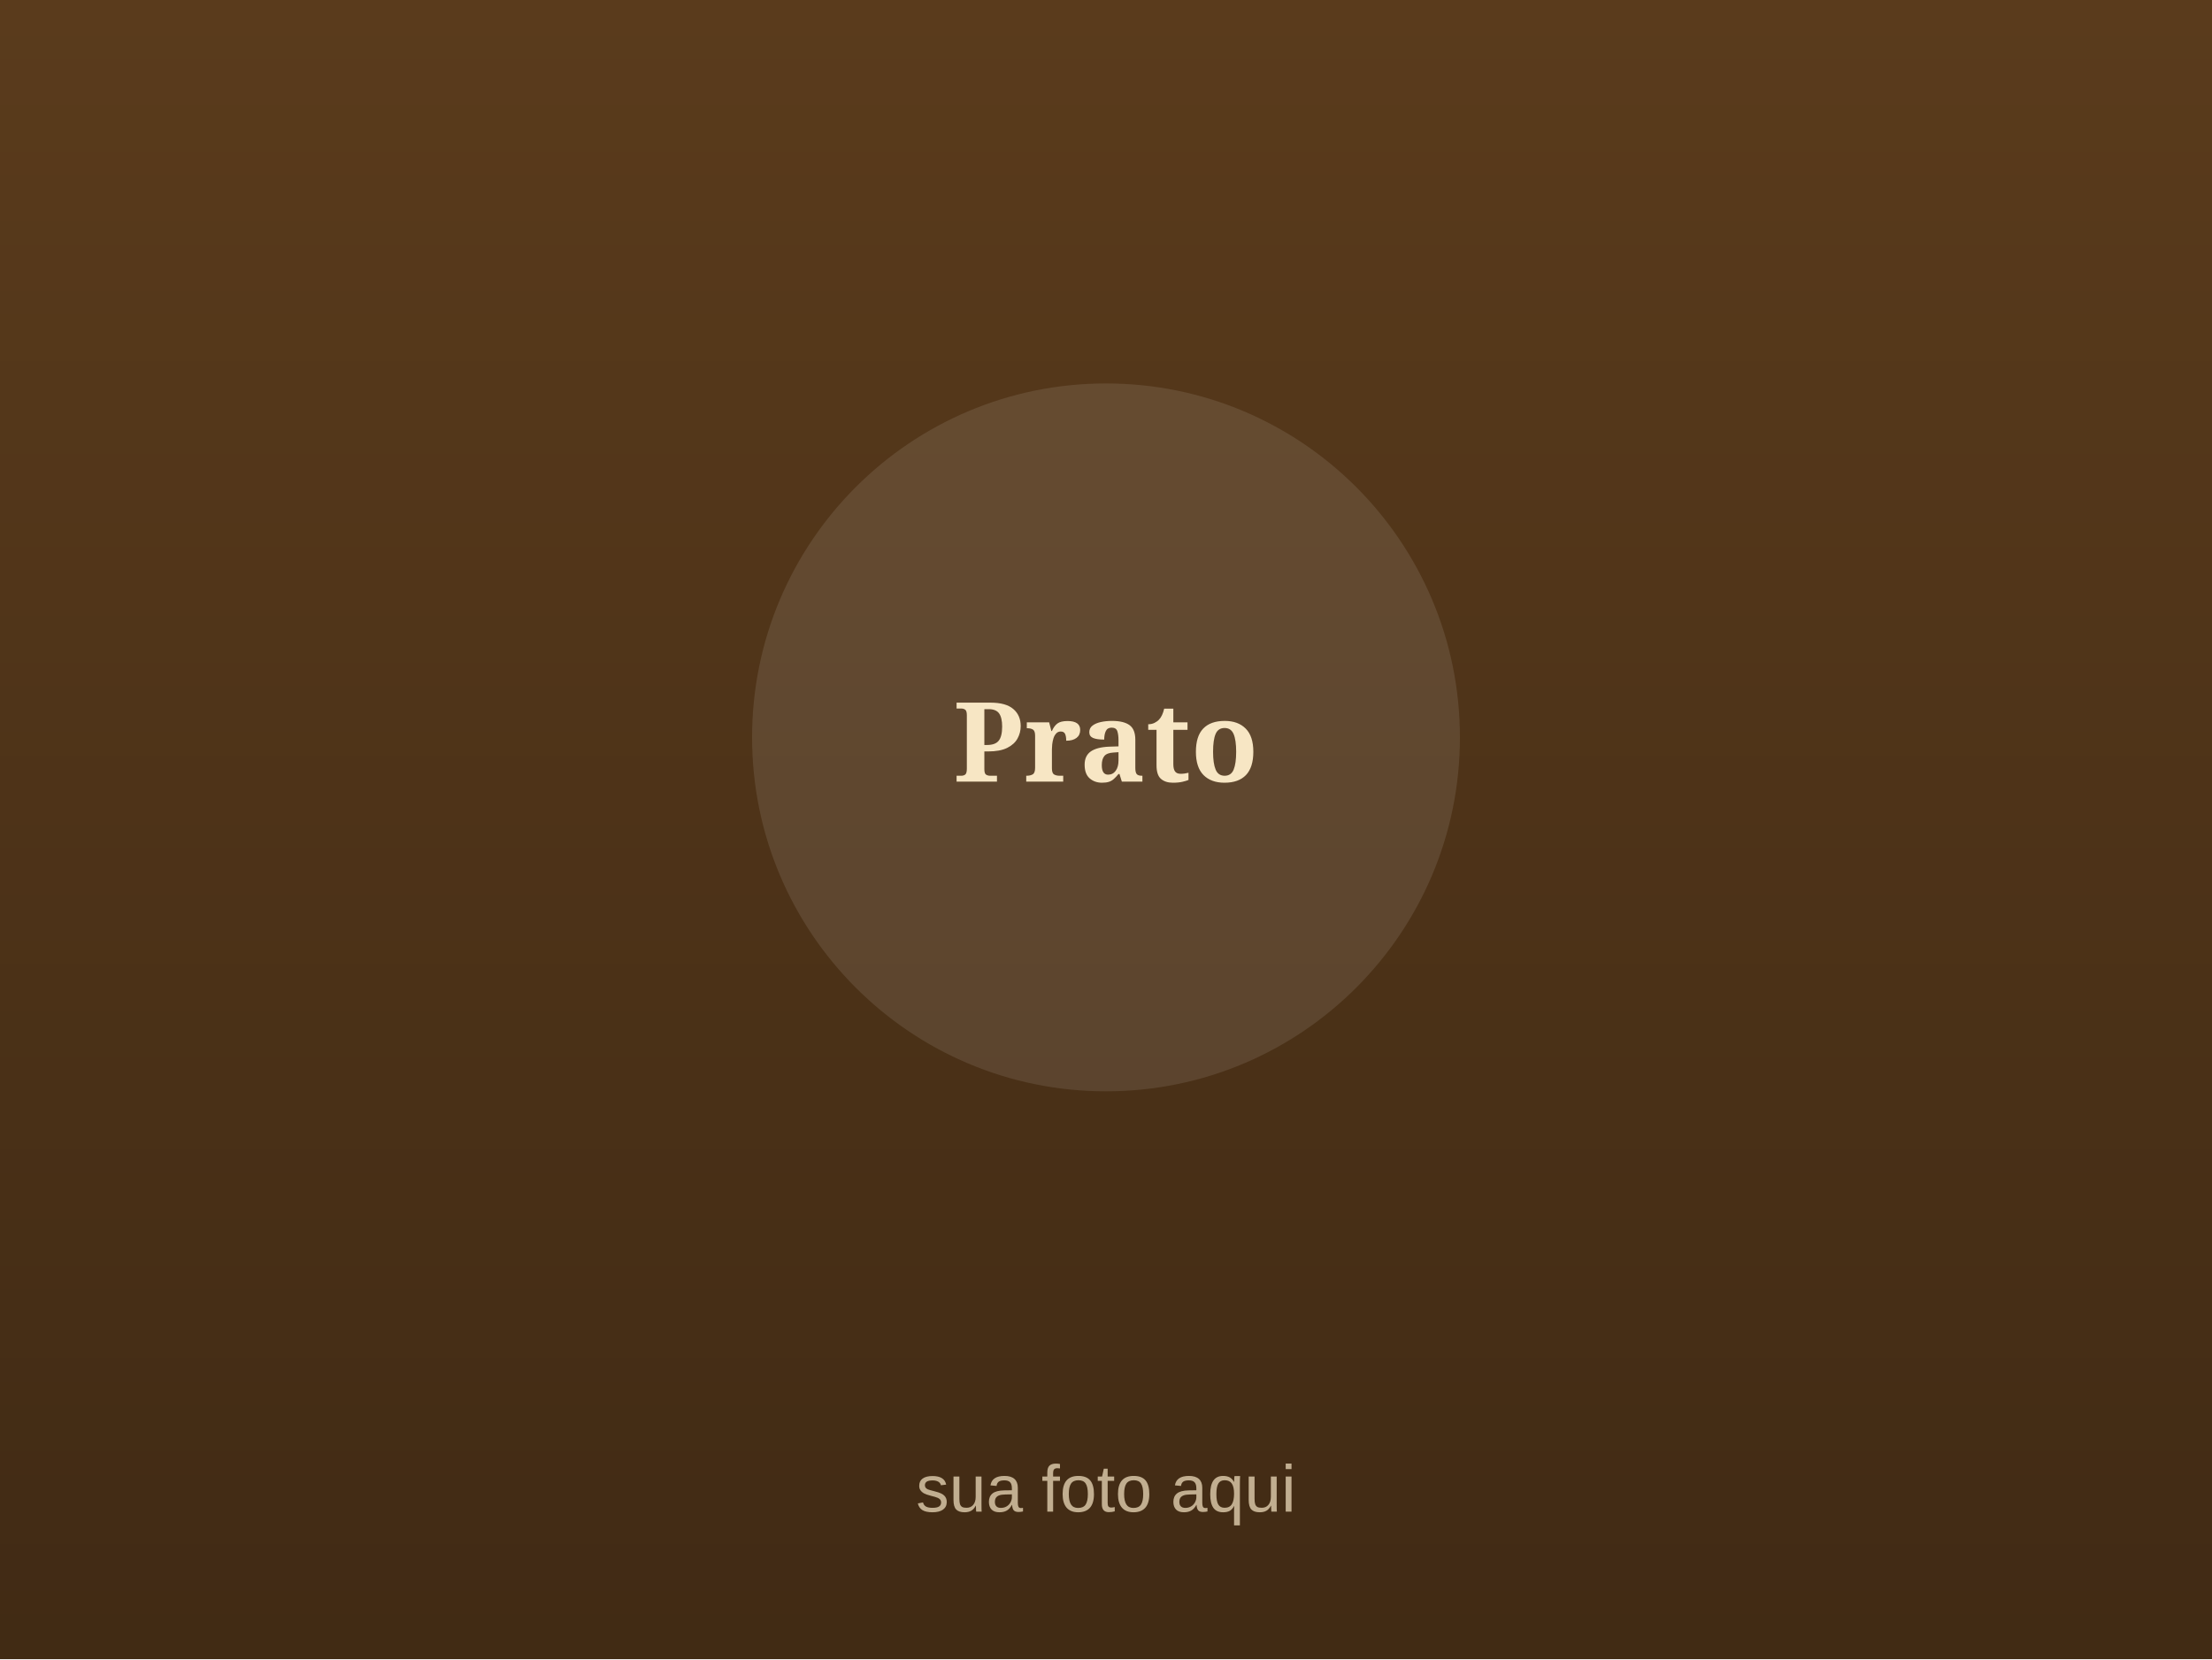
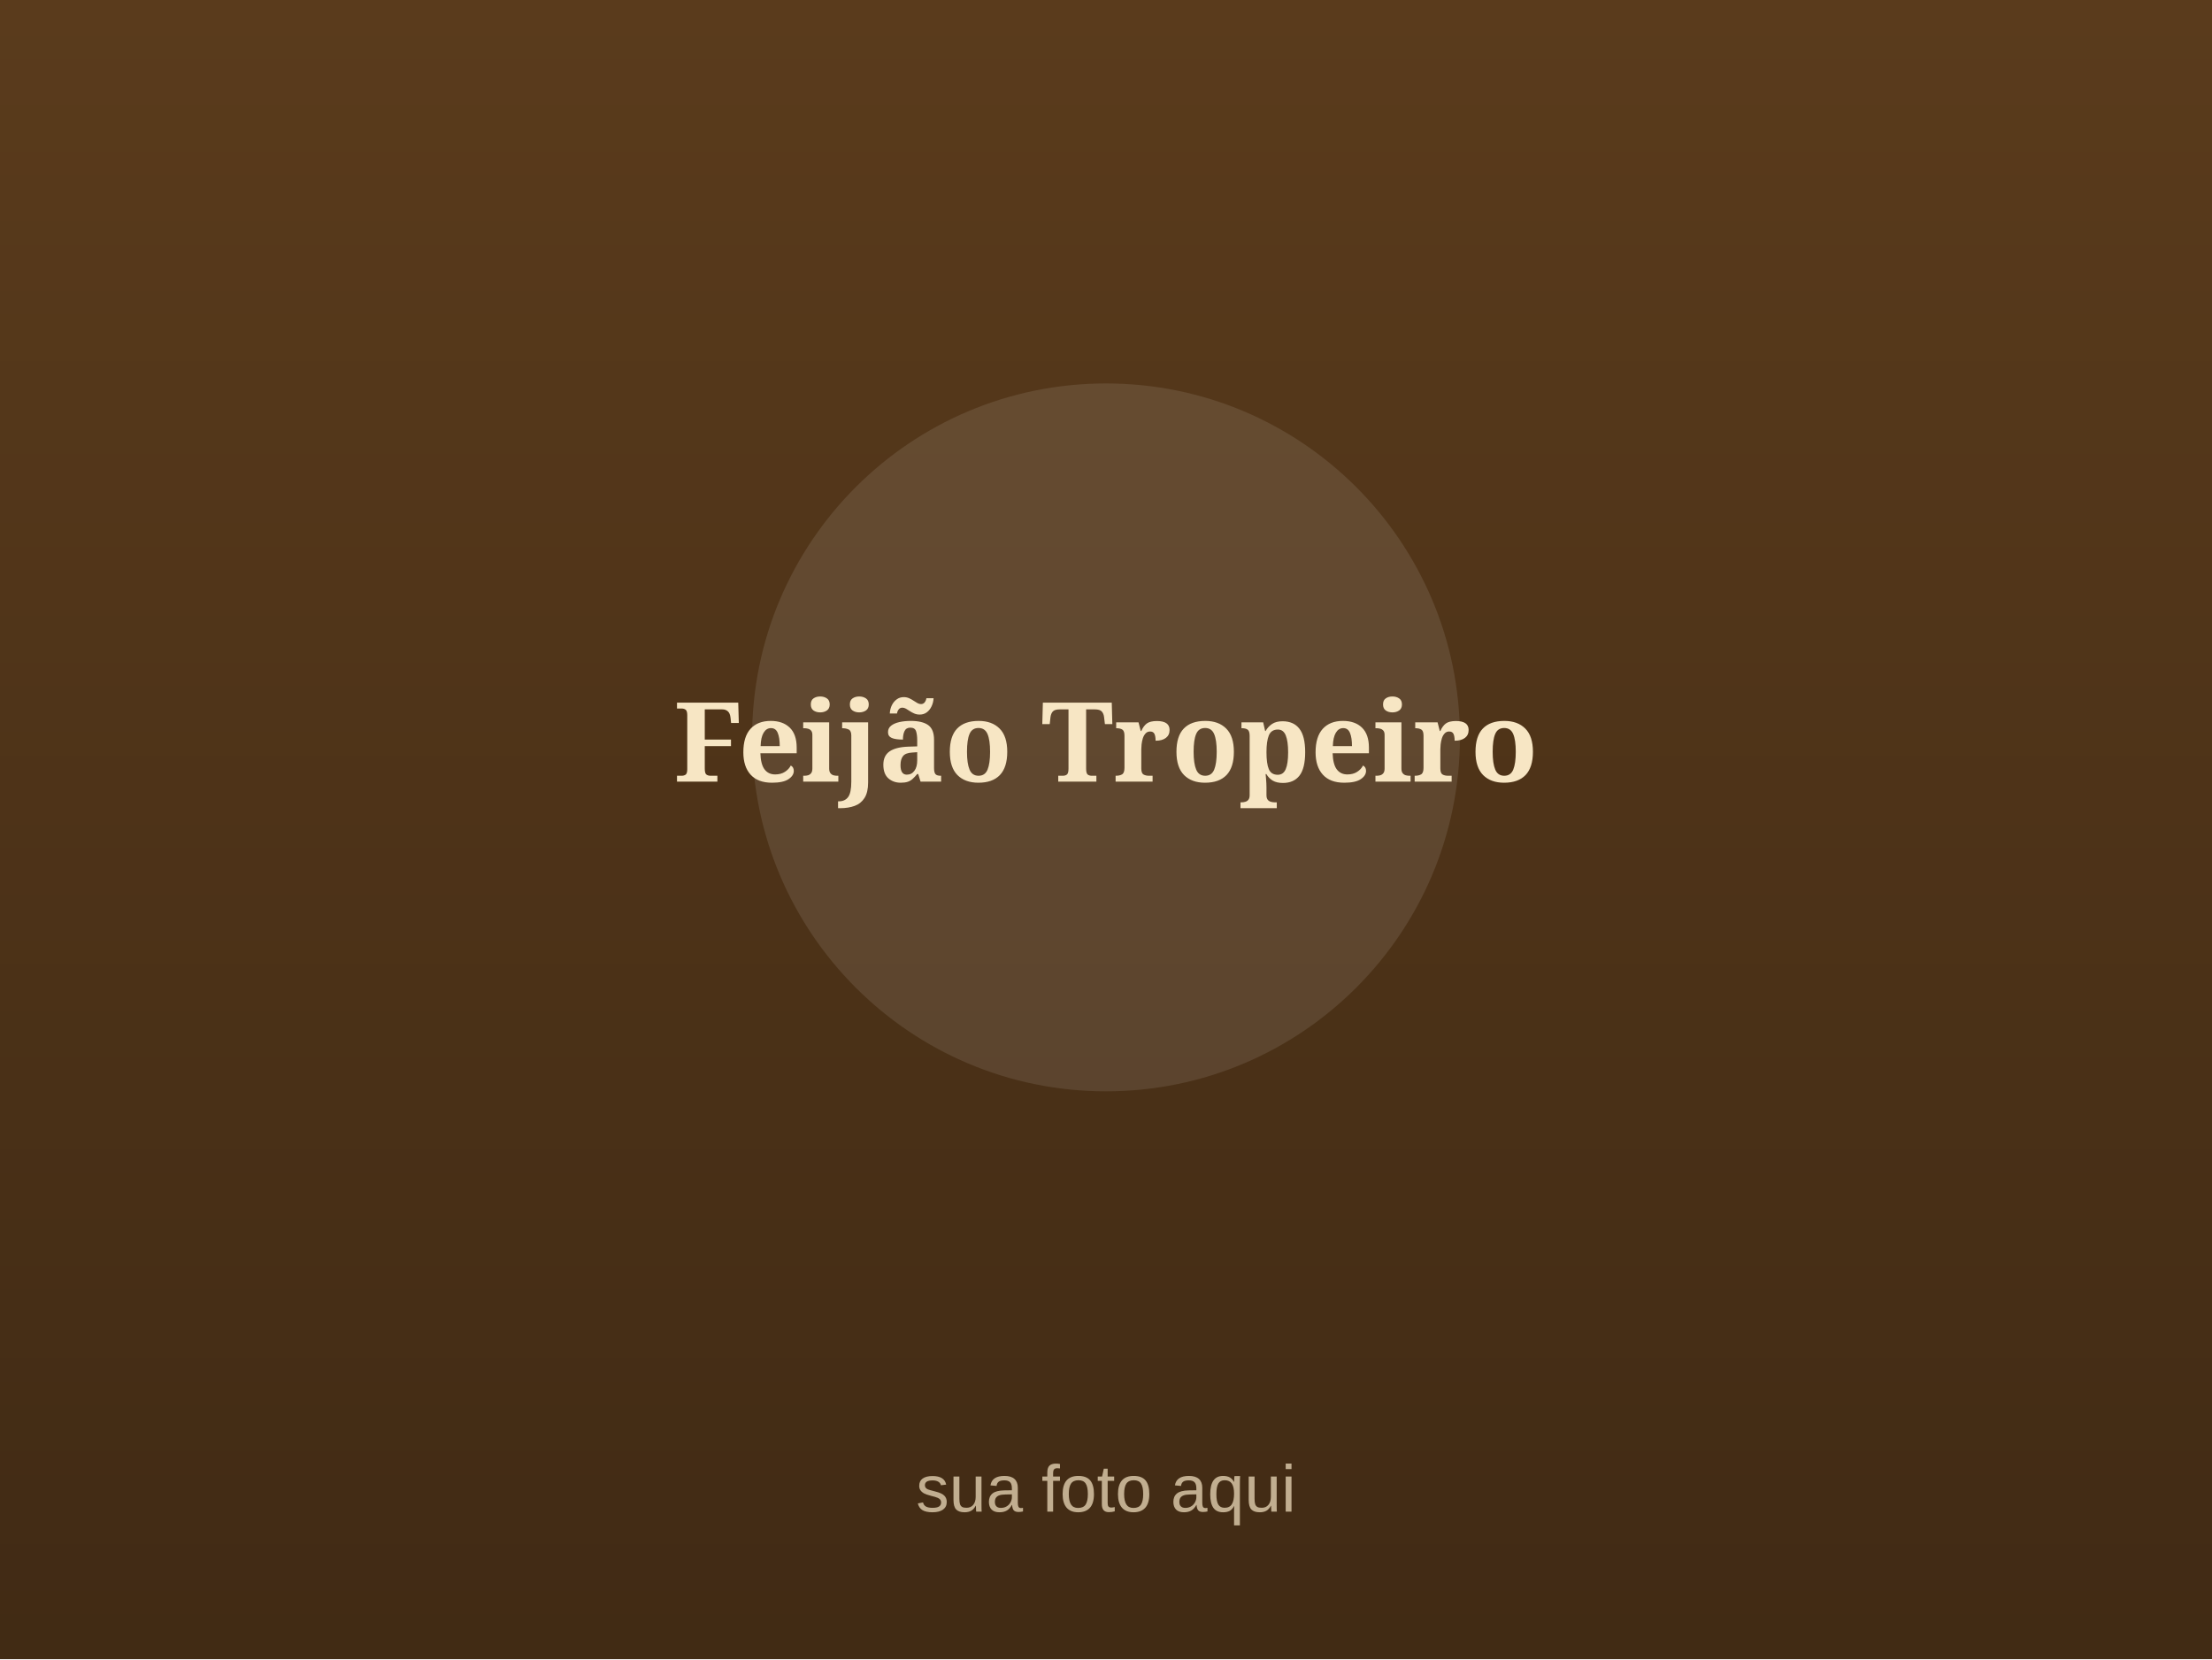
- <svg xmlns="http://www.w3.org/2000/svg" viewBox="0 0 600 450" role="img" aria-label="Prato">
+ <svg xmlns="http://www.w3.org/2000/svg" viewBox="0 0 600 450" role="img" aria-label="Feijão Tropeiro">
  <rect width="600" height="450" fill="#5a3b1c" />
  <rect width="600" height="450" fill="url(#g)" />
  <defs>
    <linearGradient id="g" x1="0" y1="0" x2="0" y2="1">
      <stop offset="0" stop-color="#000" stop-opacity="0" />
      <stop offset="1" stop-color="#000" stop-opacity="0.28" />
    </linearGradient>
  </defs>
  <circle cx="300" cy="200" r="96" fill="#ffffff" opacity="0.10" />
-   <text x="300" y="212" font-family="Georgia, serif" font-size="30" fill="#f7e6c4" text-anchor="middle" font-weight="700">Prato</text>
+   <text x="300" y="212" font-family="Georgia, serif" font-size="30" fill="#f7e6c4" text-anchor="middle" font-weight="700">Feijão Tropeiro</text>
  <text x="300" y="410" font-family="Segoe UI, Arial, sans-serif" font-size="18" fill="#f7e6c4" opacity="0.7" text-anchor="middle">sua foto aqui</text>
</svg>
